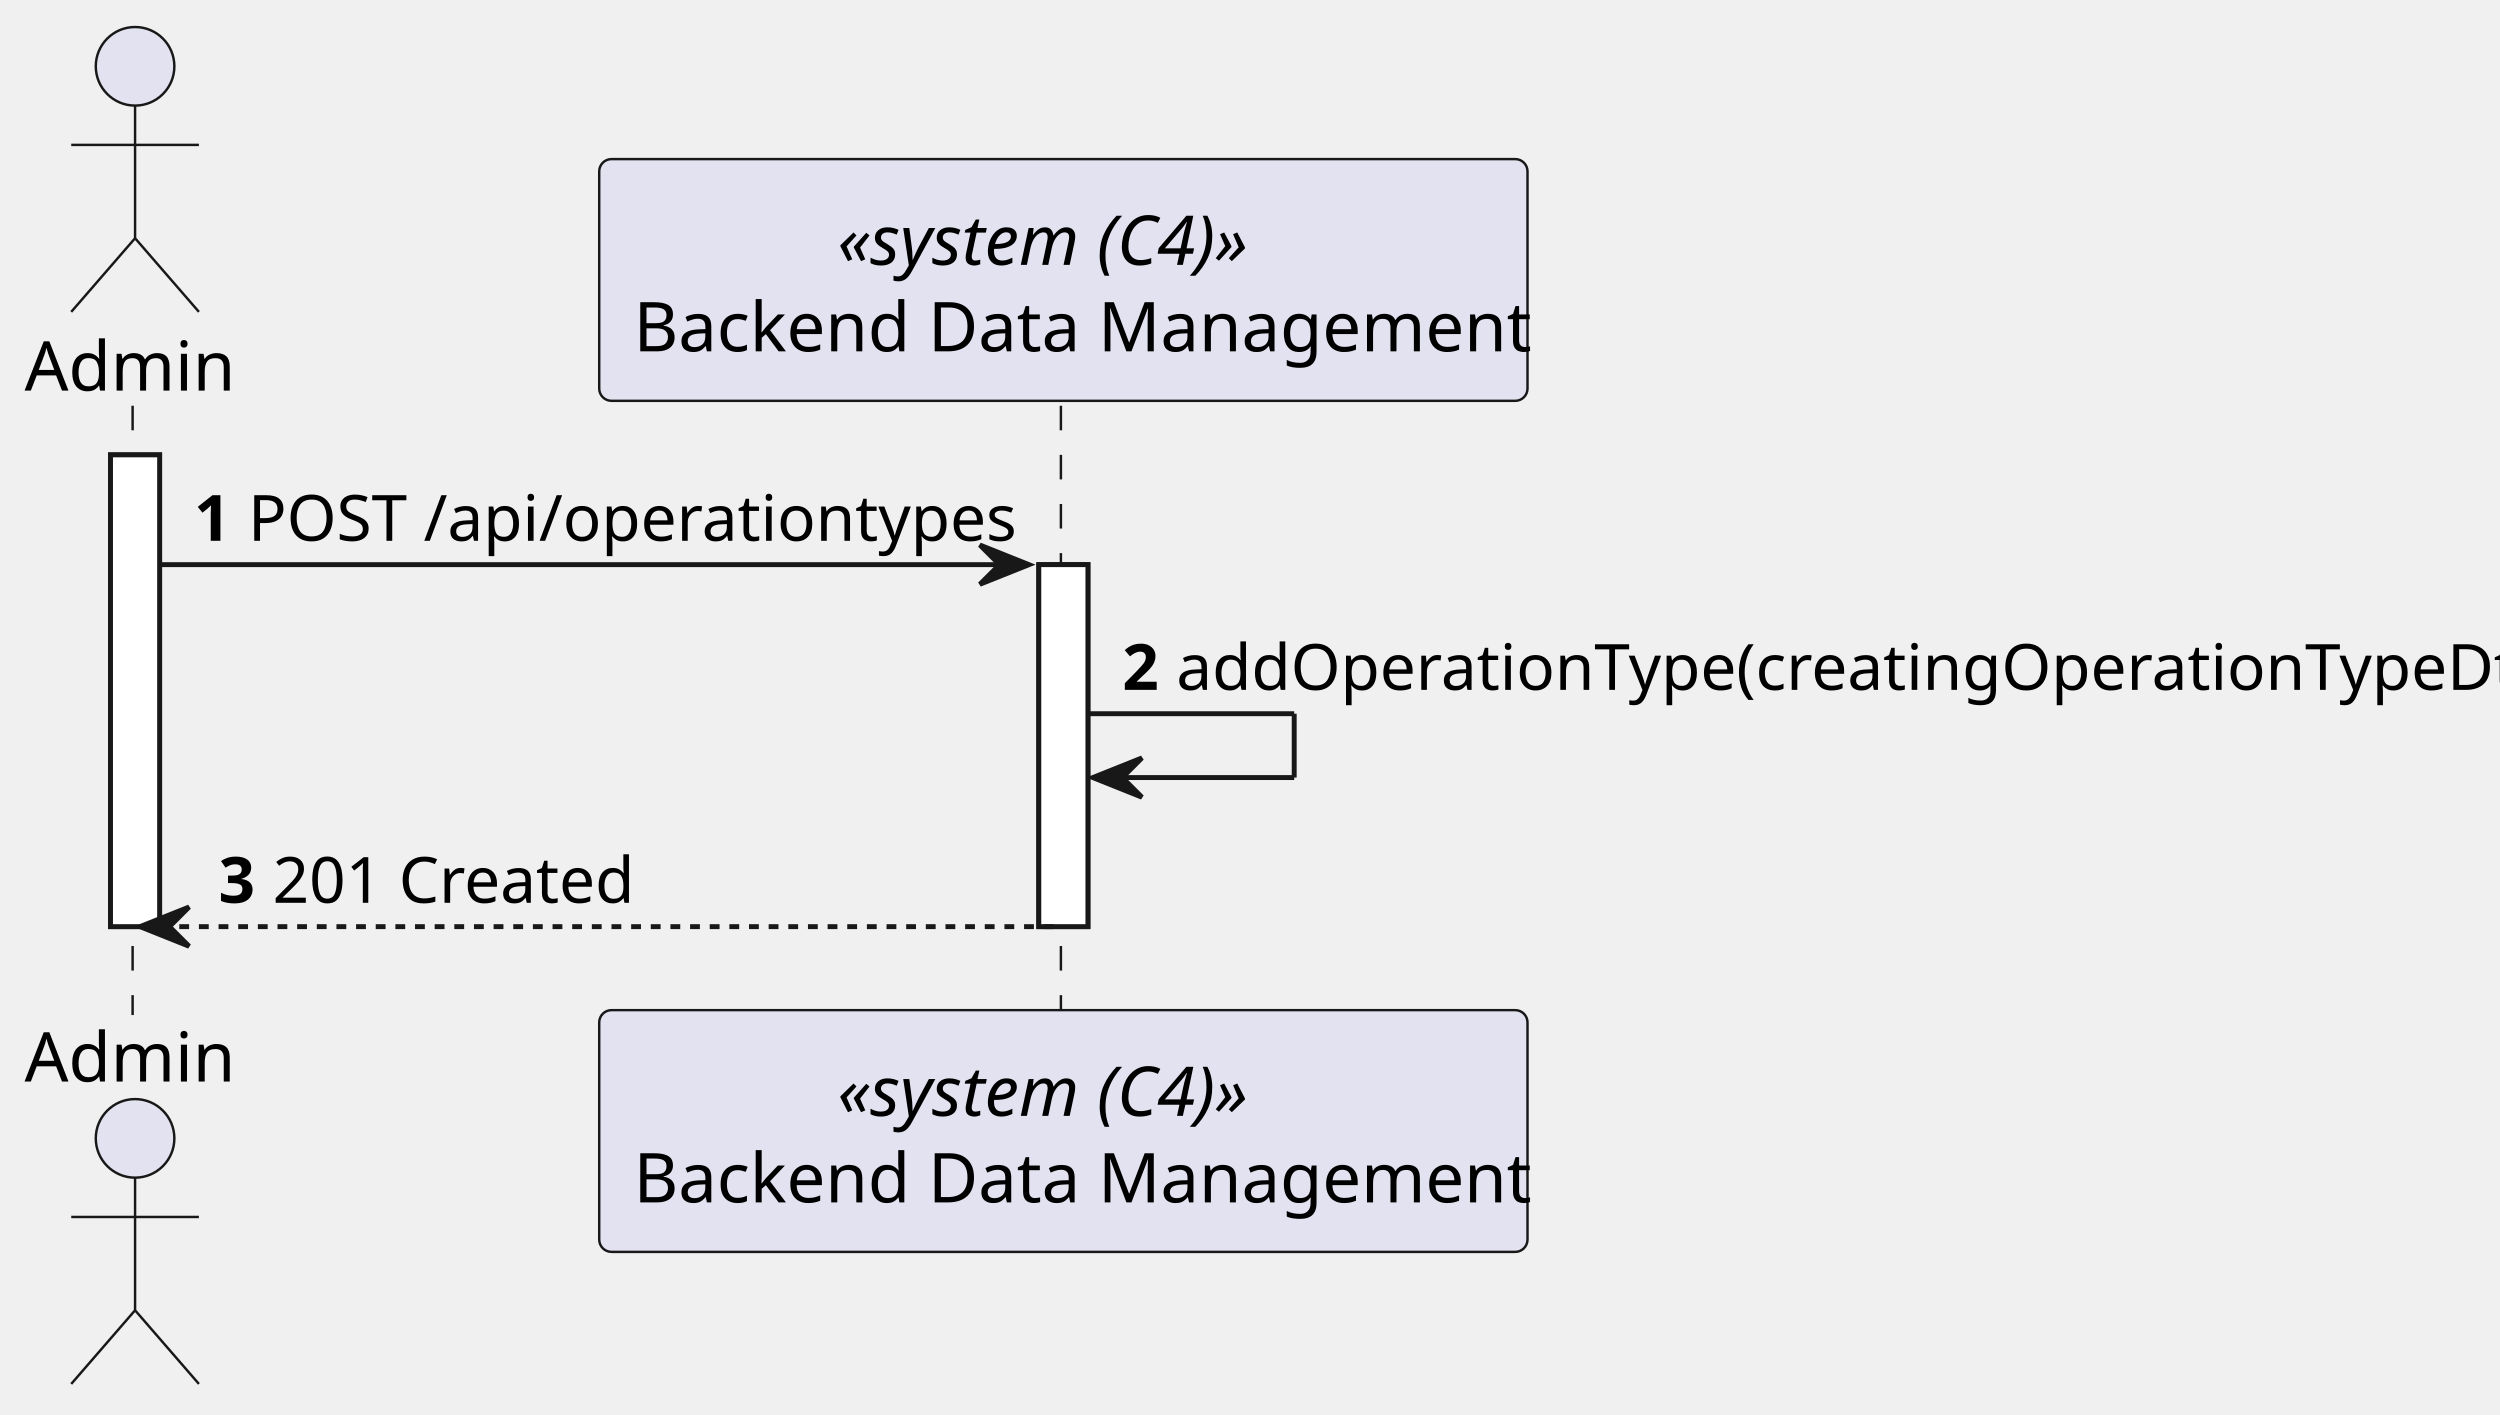
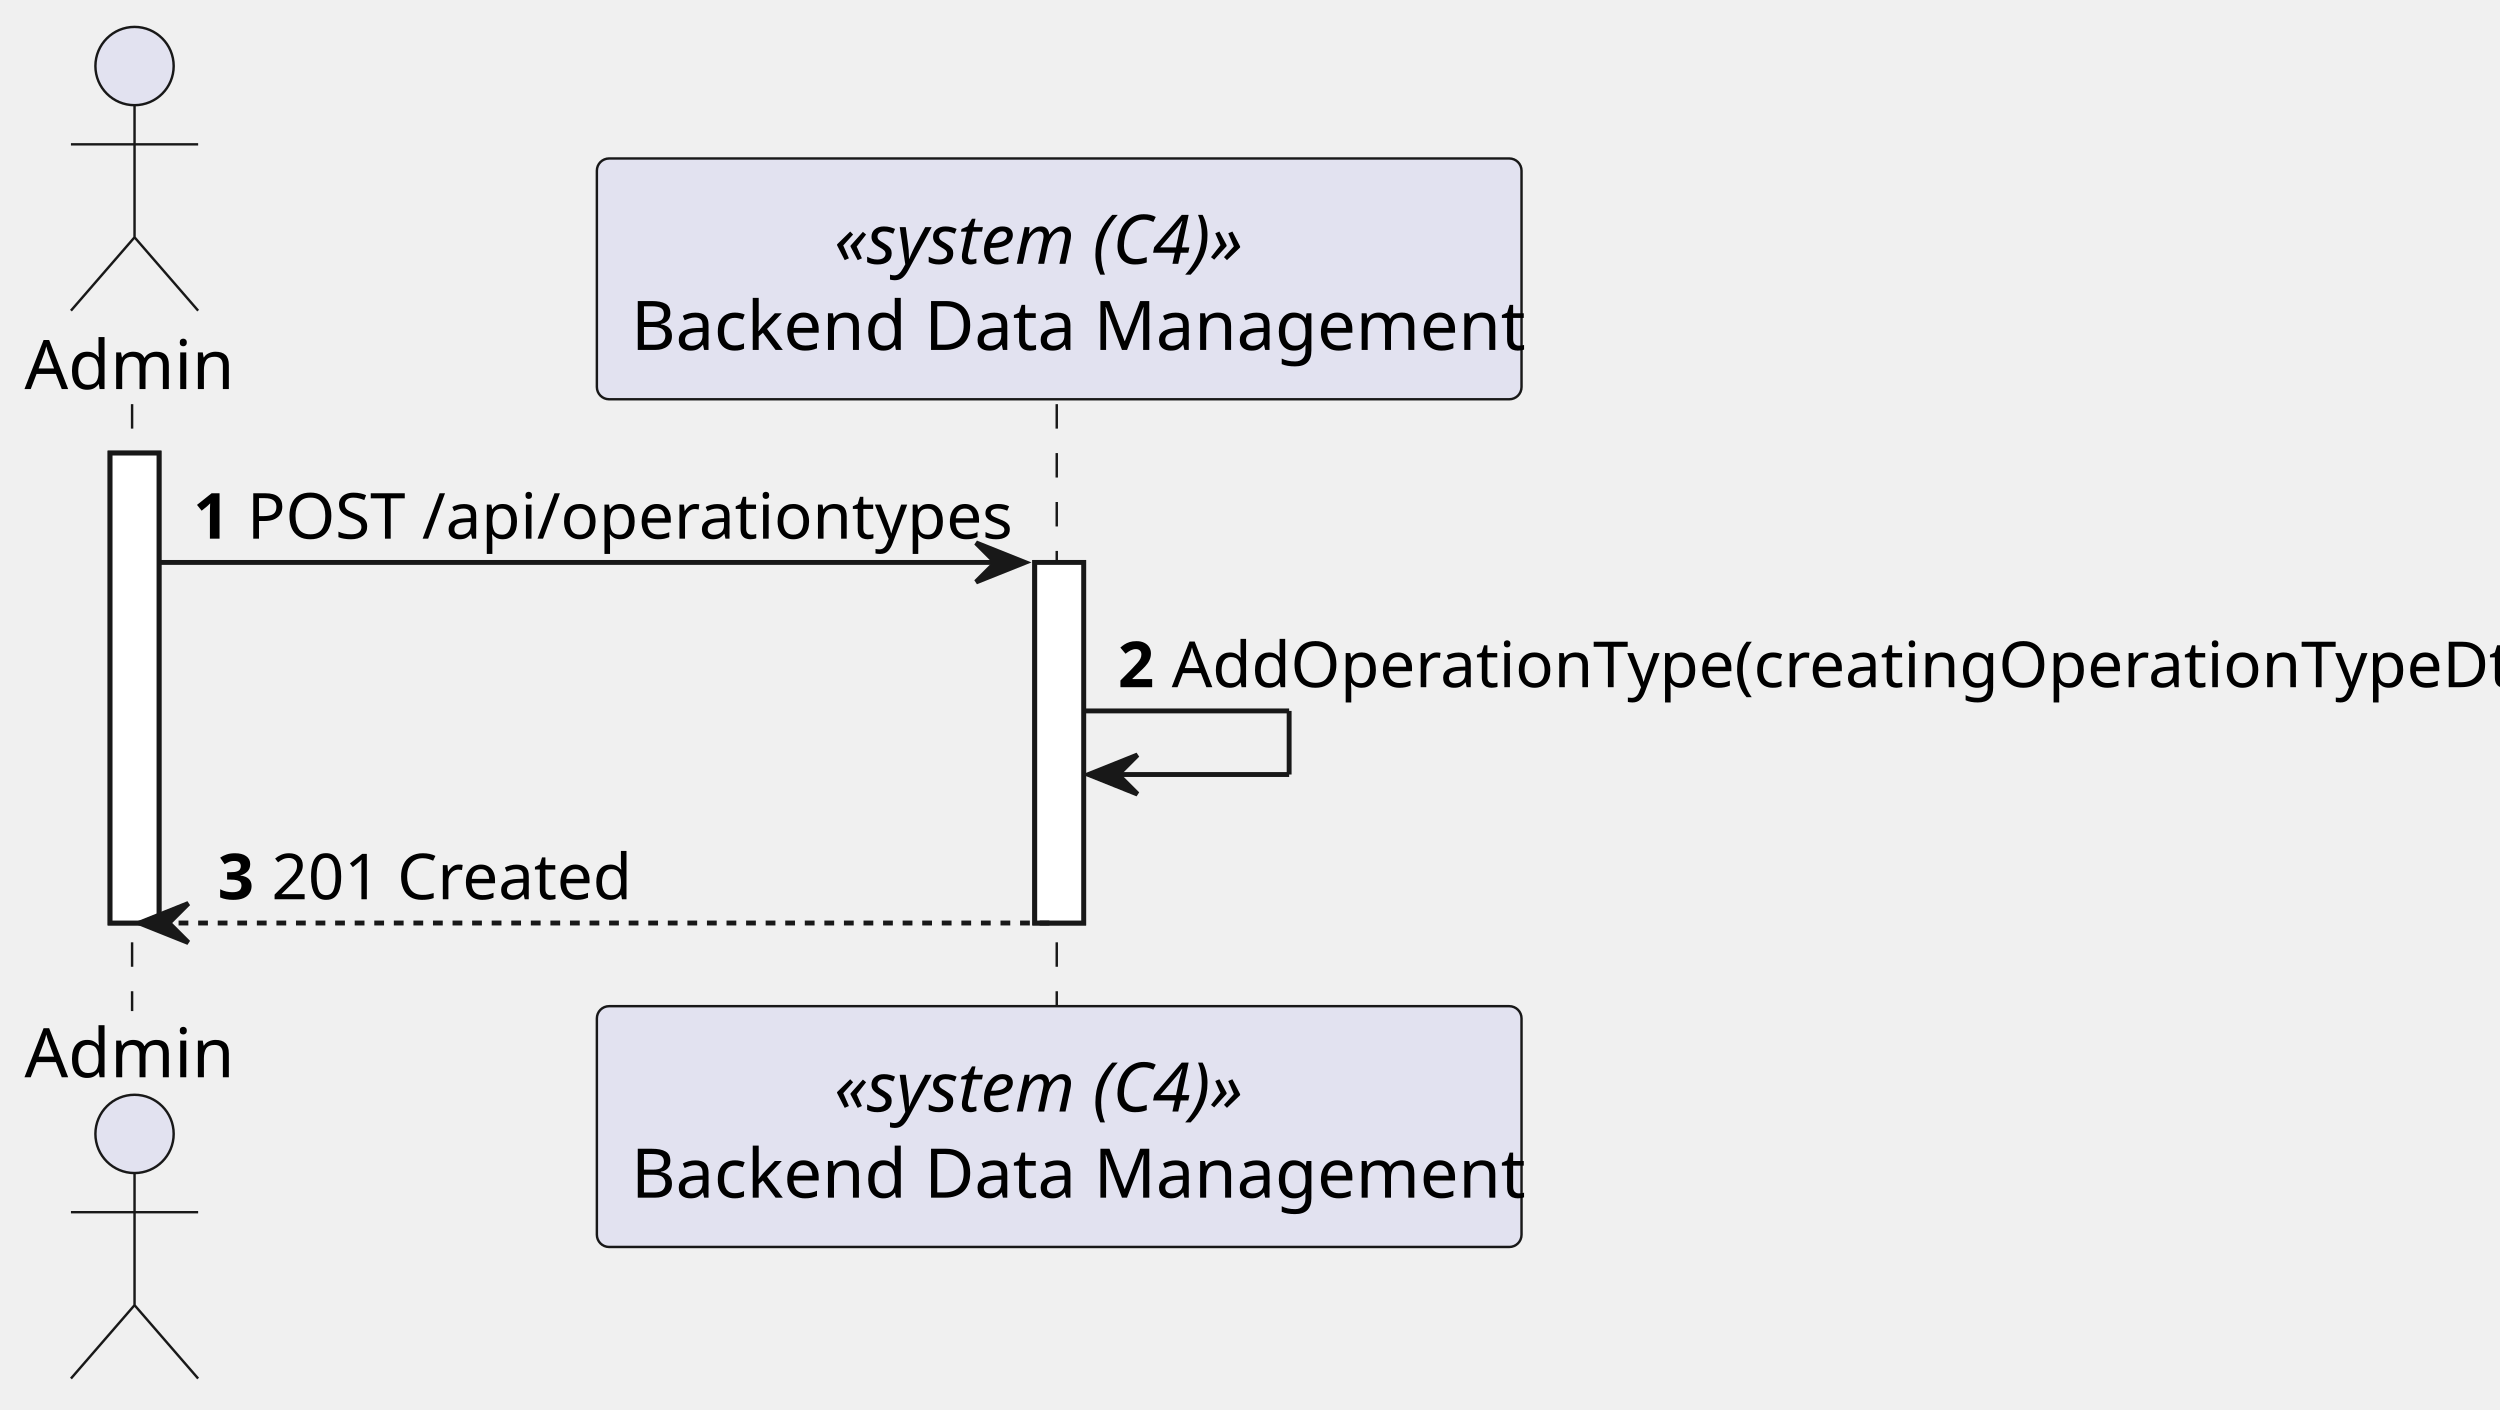
- <svg xmlns="http://www.w3.org/2000/svg" contentStyleType="text/css" height="288px" preserveAspectRatio="none" style="width:509px;height:288px;background:#FFFFFF;" version="1.1" viewBox="0 0 509 288" width="509px" zoomAndPan="magnify">
+ <svg xmlns="http://www.w3.org/2000/svg" contentStyleType="text/css" height="288px" preserveAspectRatio="none" style="width:511px;height:288px;background:#FFFFFF;" version="1.1" viewBox="0 0 511 288" width="511px" zoomAndPan="magnify">
  <defs />
  <g>
    <rect fill="#FFFFFF" height="96.055" style="stroke:#181818;stroke-width:1.0;" width="10" x="22.5" y="92.609" />
    <rect fill="#FFFFFF" height="73.703" style="stroke:#181818;stroke-width:1.0;" width="10" x="211.5" y="114.961" />
    <line style="stroke:#181818;stroke-width:0.5;stroke-dasharray:5.0,5.0;" x1="27" x2="27" y1="82.609" y2="206.664" />
    <line style="stroke:#181818;stroke-width:0.5;stroke-dasharray:5.0,5.0;" x1="216" x2="216" y1="82.609" y2="206.664" />
    <text fill="#000000" font-family="sans-serif" font-size="14" lengthAdjust="spacing" textLength="39" x="5" y="79.533">Admin</text>
    <ellipse cx="27.5" cy="13.5" fill="#E2E2F0" rx="8" ry="8" style="stroke:#181818;stroke-width:0.5;" />
    <path d="M27.5,21.5 L27.5,48.5 M14.5,29.5 L40.5,29.5 M27.5,48.5 L14.5,63.5 M27.5,48.5 L40.5,63.5 " fill="none" style="stroke:#181818;stroke-width:0.5;" />
    <text fill="#000000" font-family="sans-serif" font-size="14" lengthAdjust="spacing" textLength="39" x="5" y="220.197">Admin</text>
    <ellipse cx="27.5" cy="231.773" fill="#E2E2F0" rx="8" ry="8" style="stroke:#181818;stroke-width:0.5;" />
    <path d="M27.5,239.773 L27.5,266.773 M14.5,247.773 L40.5,247.773 M27.5,266.773 L14.5,281.773 M27.5,266.773 L40.5,281.773 " fill="none" style="stroke:#181818;stroke-width:0.5;" />
    <rect fill="#E2E2F0" height="49.219" rx="2.5" ry="2.5" style="stroke:#181818;stroke-width:0.5;" width="189" x="122" y="32.391" />
    <text fill="#000000" font-family="sans-serif" font-size="14" font-style="italic" lengthAdjust="spacing" textLength="92" x="170.5" y="53.924">«system (C4)»</text>
    <text fill="#000000" font-family="sans-serif" font-size="14" lengthAdjust="spacing" textLength="175" x="129" y="71.533">Backend Data Management</text>
    <rect fill="#E2E2F0" height="49.219" rx="2.5" ry="2.5" style="stroke:#181818;stroke-width:0.5;" width="189" x="122" y="205.664" />
    <text fill="#000000" font-family="sans-serif" font-size="14" font-style="italic" lengthAdjust="spacing" textLength="92" x="170.5" y="227.197">«system (C4)»</text>
    <text fill="#000000" font-family="sans-serif" font-size="14" lengthAdjust="spacing" textLength="175" x="129" y="244.807">Backend Data Management</text>
    <rect fill="#FFFFFF" height="96.055" style="stroke:#181818;stroke-width:1.0;" width="10" x="22.5" y="92.609" />
    <rect fill="#FFFFFF" height="73.703" style="stroke:#181818;stroke-width:1.0;" width="10" x="211.5" y="114.961" />
    <polygon fill="#181818" points="199.5,110.961,209.5,114.961,199.5,118.961,203.5,114.961" style="stroke:#181818;stroke-width:1.0;" />
    <line style="stroke:#181818;stroke-width:1.0;" x1="32.5" x2="205.5" y1="114.961" y2="114.961" />
    <text fill="#000000" font-family="sans-serif" font-size="13" font-weight="bold" lengthAdjust="spacing" textLength="7" x="39.5" y="110.105">1</text>
    <text fill="#000000" font-family="sans-serif" font-size="13" lengthAdjust="spacing" textLength="149" x="50.5" y="110.105">POST /api/operationtypes</text>
    <line style="stroke:#181818;stroke-width:1.0;" x1="221.5" x2="263.5" y1="145.312" y2="145.312" />
    <line style="stroke:#181818;stroke-width:1.0;" x1="263.5" x2="263.5" y1="145.312" y2="158.312" />
    <line style="stroke:#181818;stroke-width:1.0;" x1="222.5" x2="263.5" y1="158.312" y2="158.312" />
    <polygon fill="#181818" points="232.5,154.312,222.5,158.312,232.5,162.312,228.5,158.312" style="stroke:#181818;stroke-width:1.0;" />
    <text fill="#000000" font-family="sans-serif" font-size="13" font-weight="bold" lengthAdjust="spacing" textLength="7" x="228.5" y="140.456">2</text>
-     <text fill="#000000" font-family="sans-serif" font-size="13" lengthAdjust="spacing" textLength="263" x="239.5" y="140.456">addOperationType(creatingOperationTypeDto)</text>
+     <text fill="#000000" font-family="sans-serif" font-size="13" lengthAdjust="spacing" textLength="265" x="239.5" y="140.456">AddOperationType(creatingOperationTypeDto)</text>
    <polygon fill="#181818" points="38.5,184.664,28.5,188.664,38.5,192.664,34.5,188.664" style="stroke:#181818;stroke-width:1.0;" />
    <line style="stroke:#181818;stroke-width:1.0;stroke-dasharray:2.0,2.0;" x1="32.5" x2="215.5" y1="188.664" y2="188.664" />
    <text fill="#000000" font-family="sans-serif" font-size="13" font-weight="bold" lengthAdjust="spacing" textLength="7" x="44.5" y="183.808">3</text>
    <text fill="#000000" font-family="sans-serif" font-size="13" lengthAdjust="spacing" textLength="70" x="55.5" y="183.808">201 Created</text>
  </g>
</svg>
